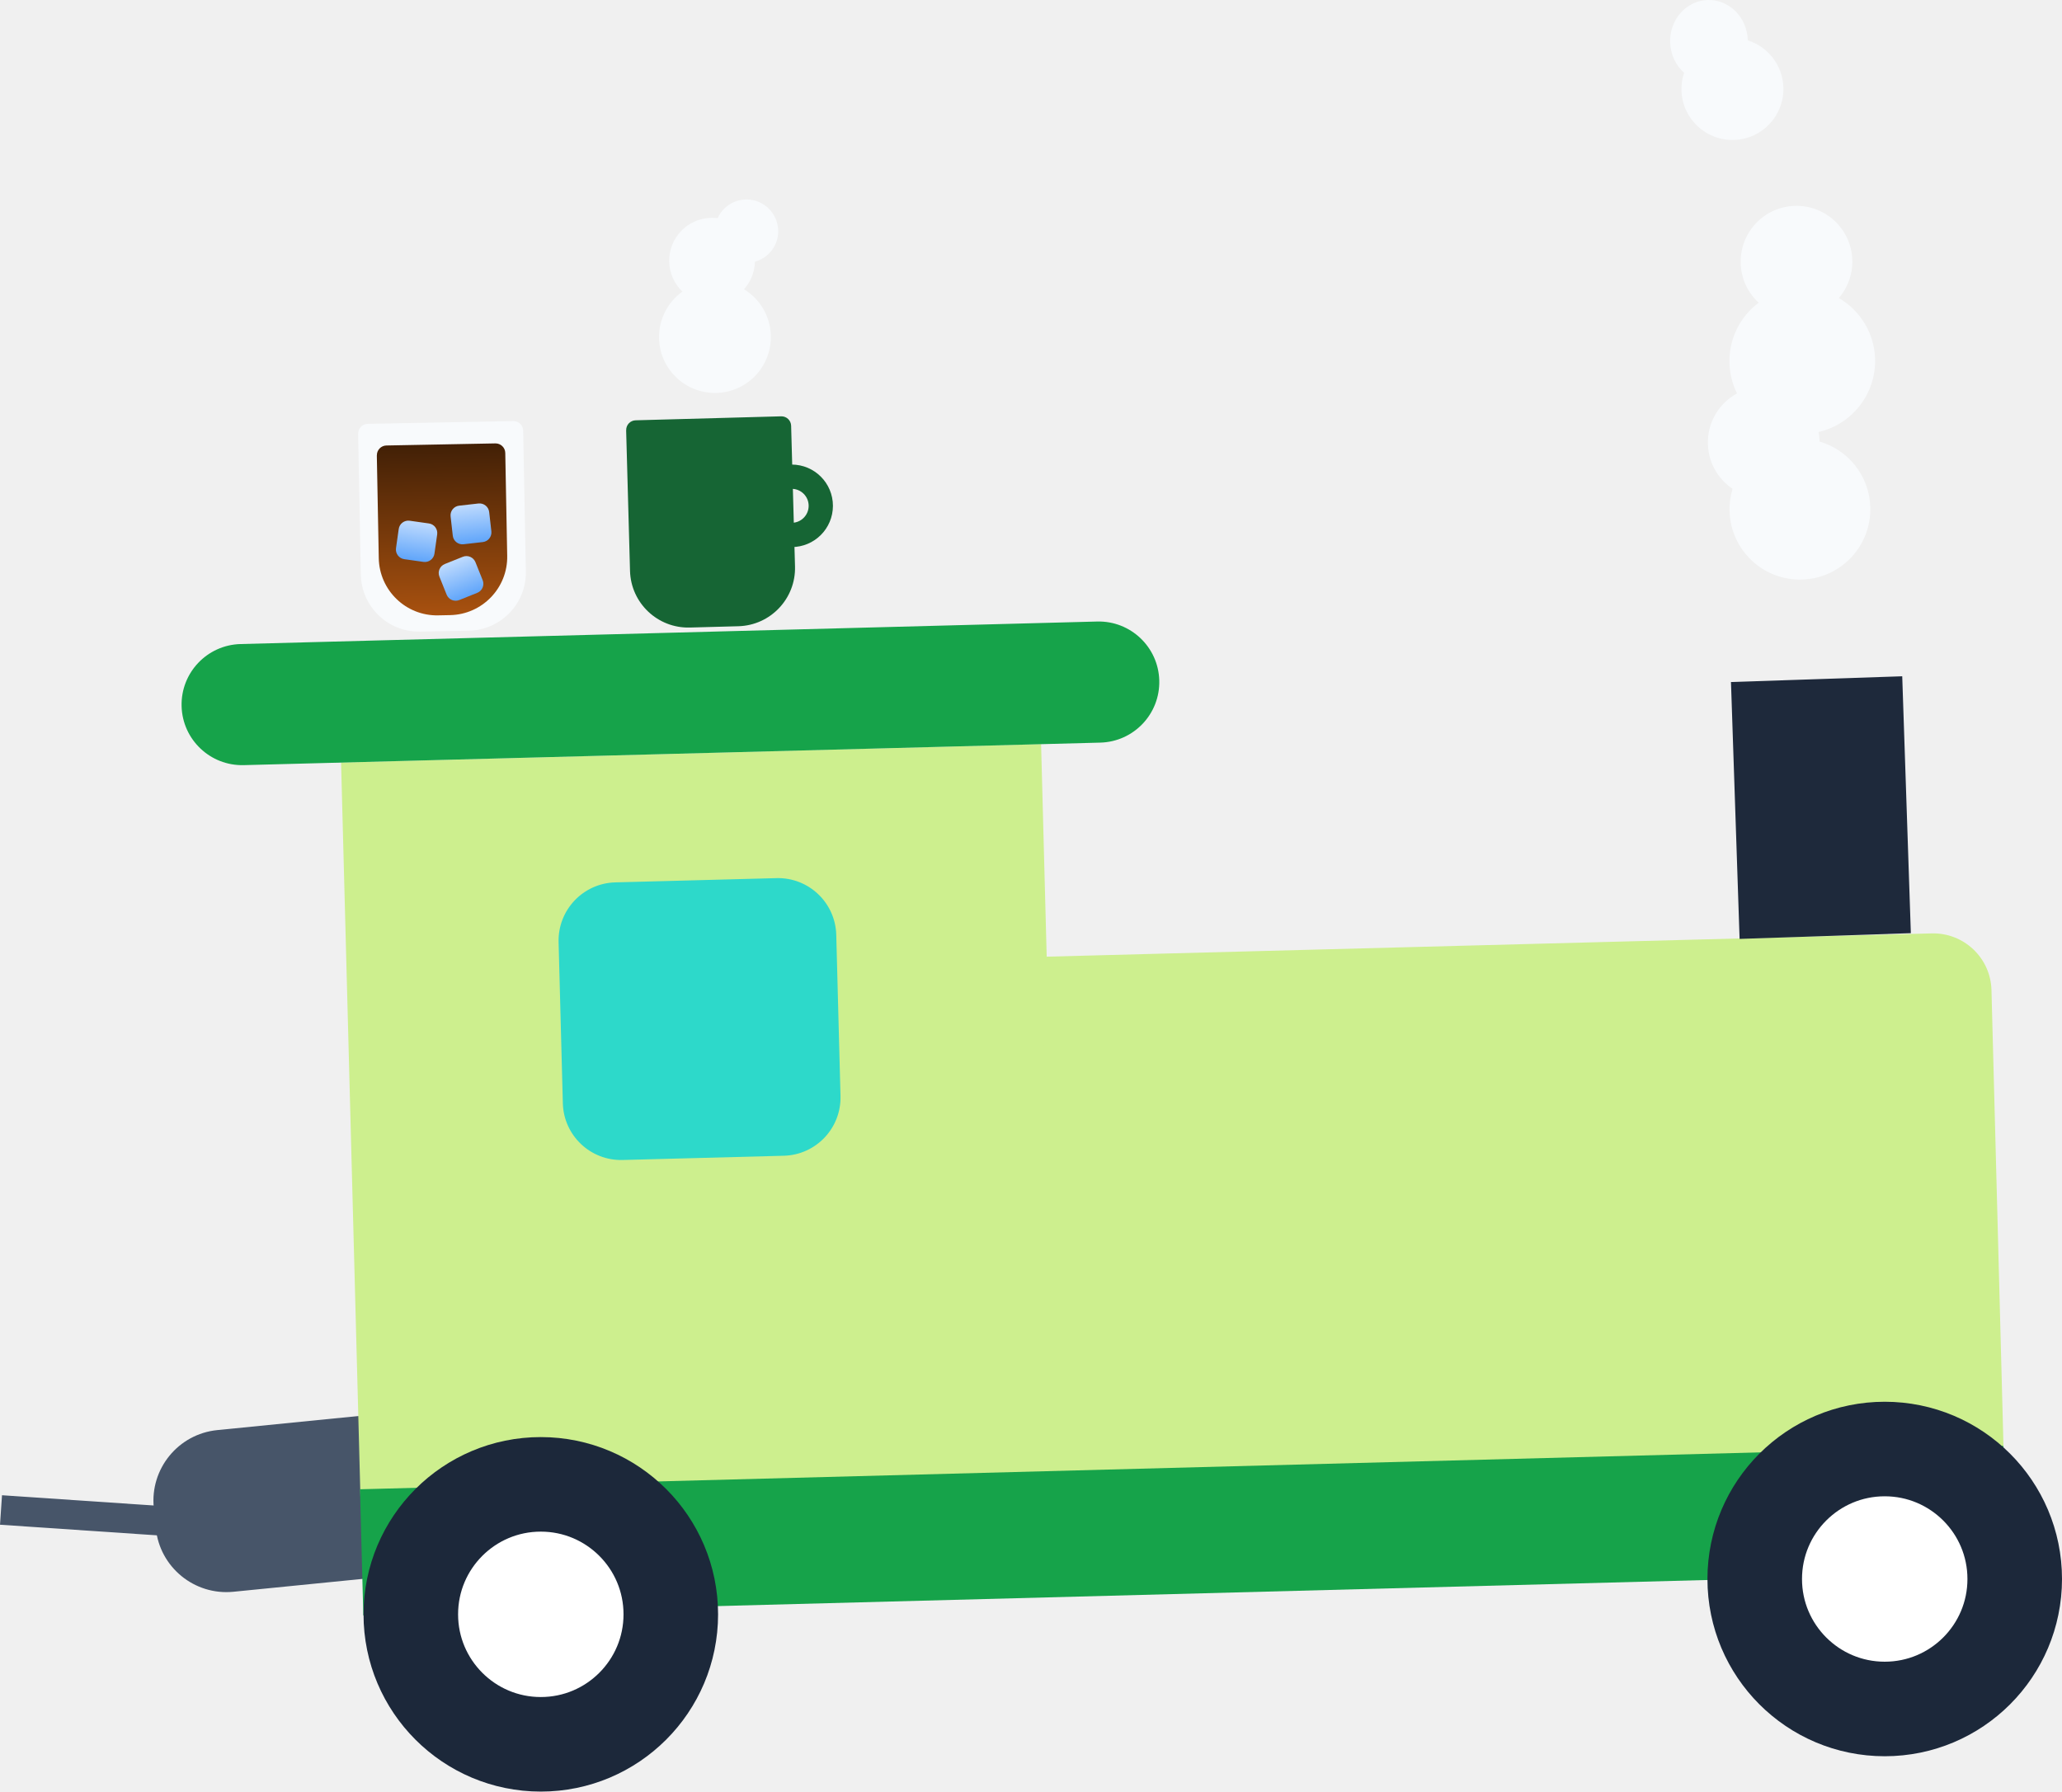
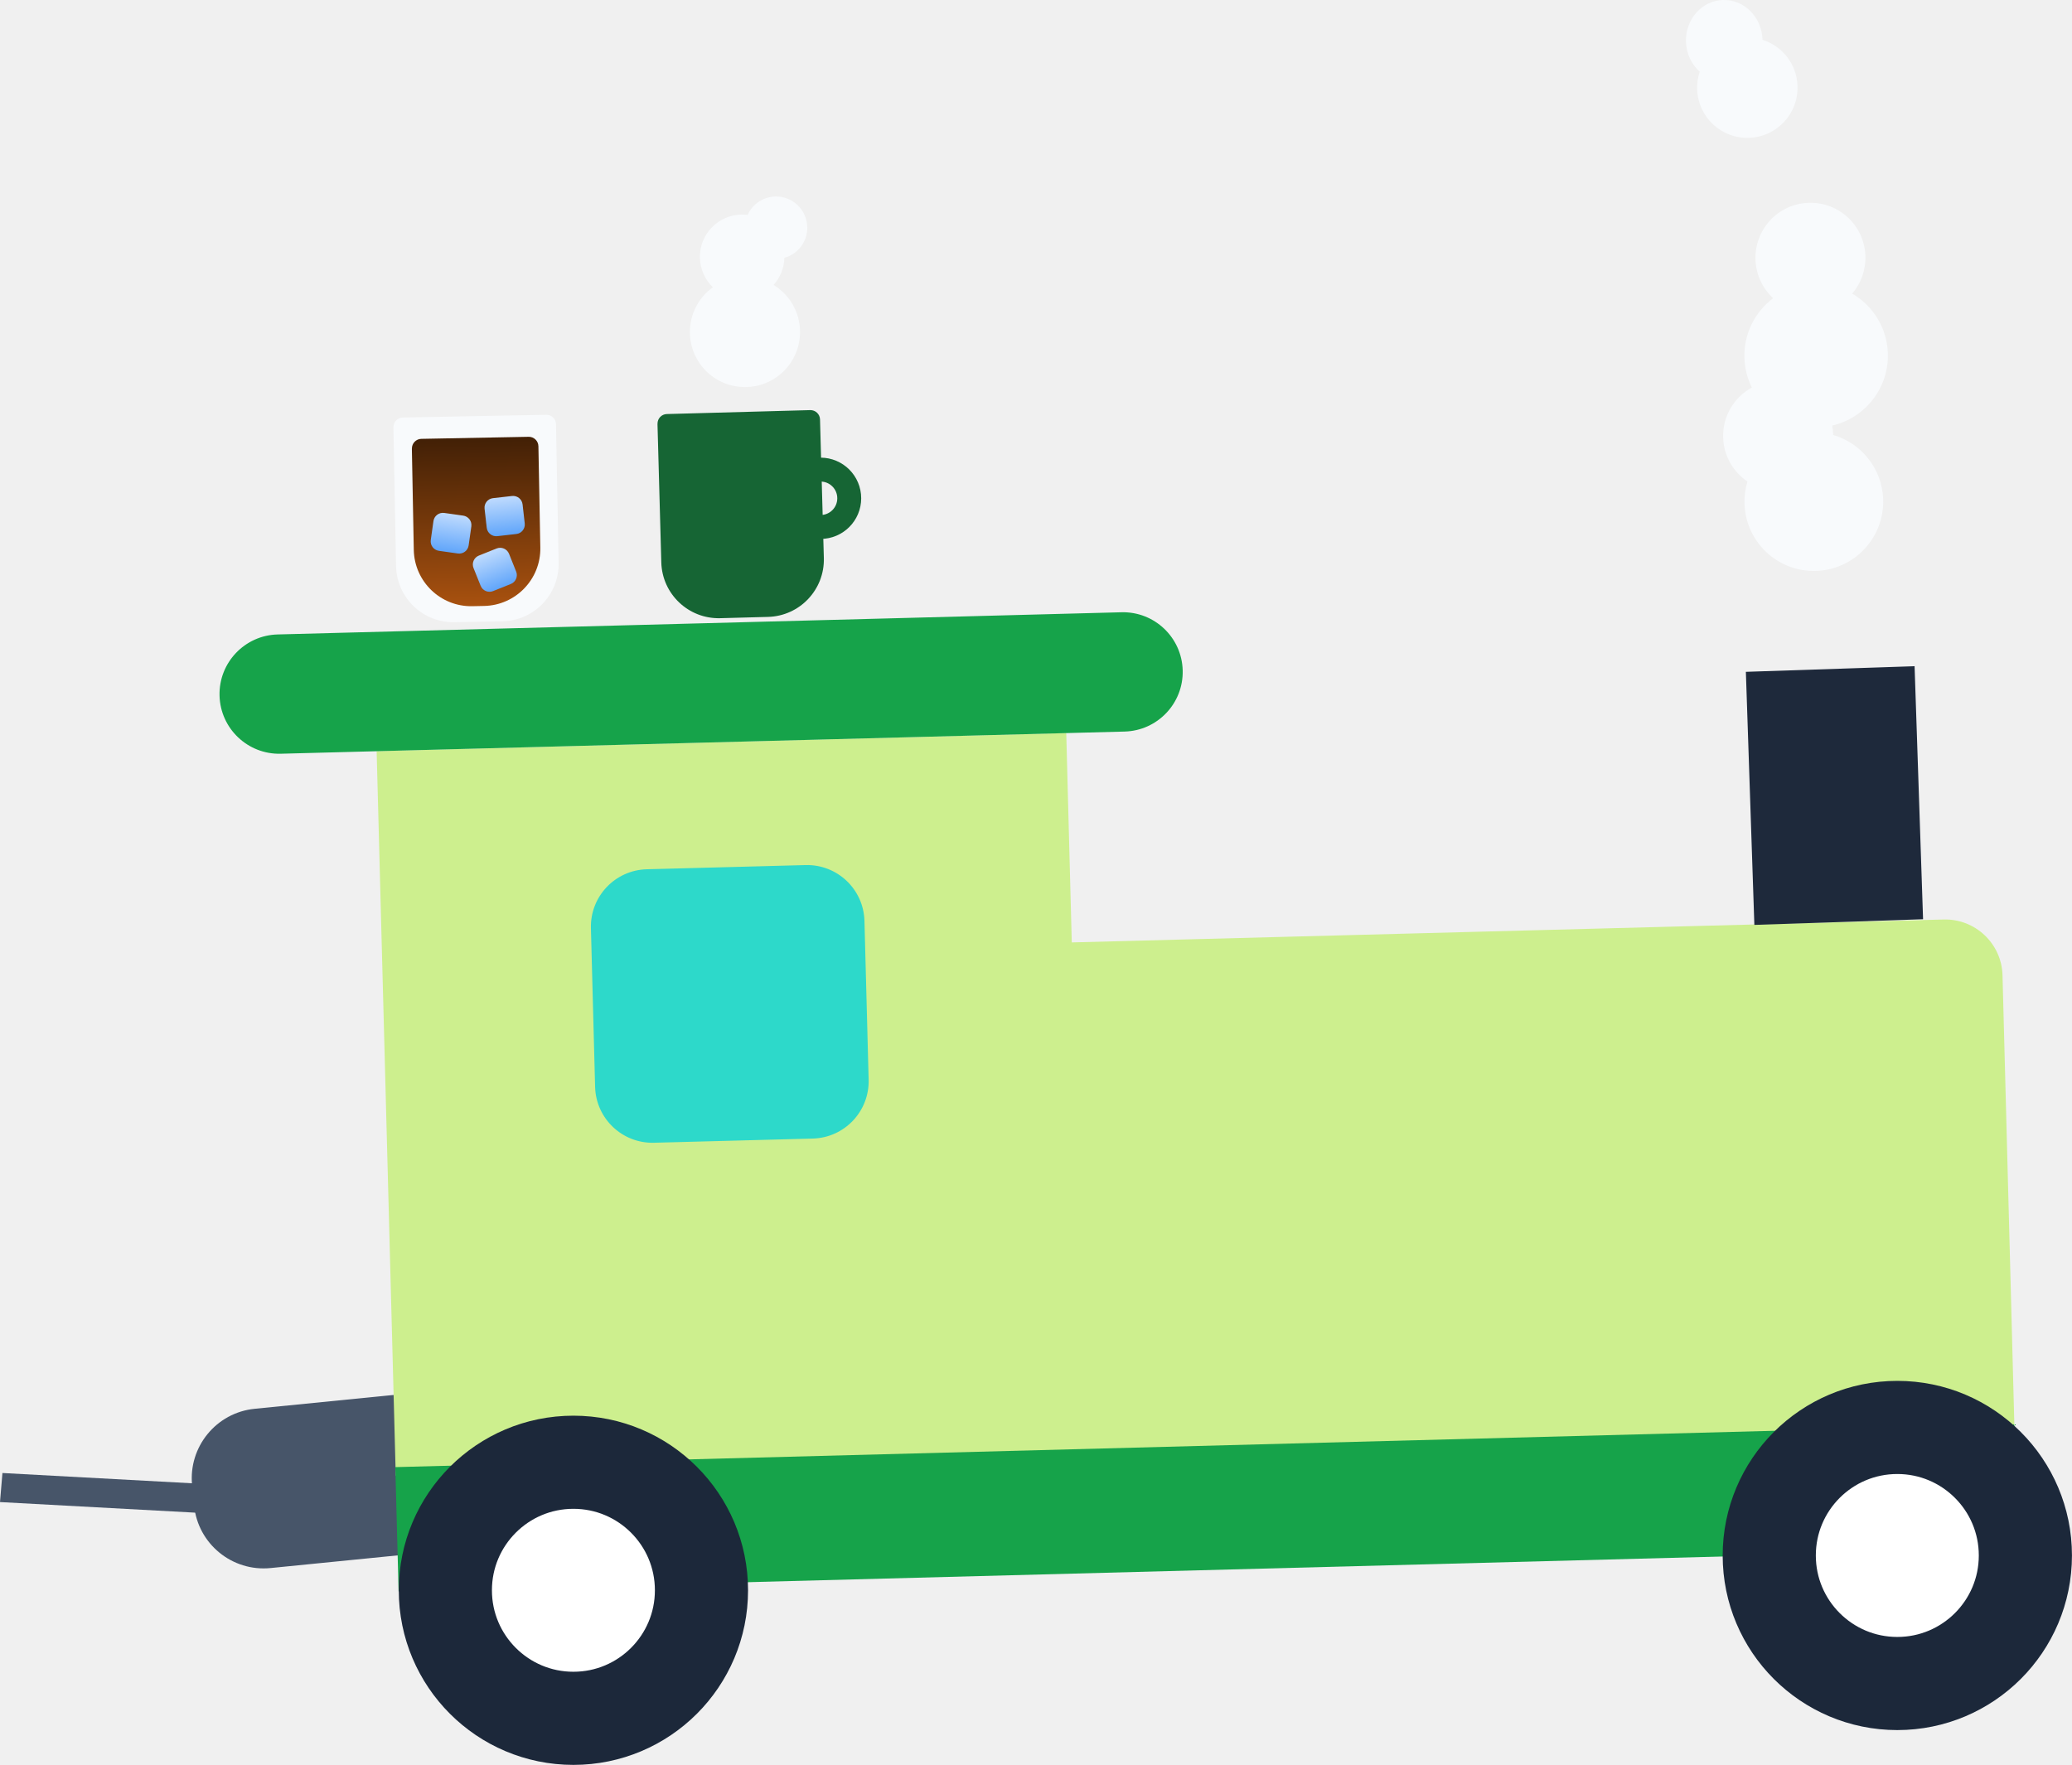
- <svg xmlns="http://www.w3.org/2000/svg" xmlns:xlink="http://www.w3.org/1999/xlink" id="_레이어_1" data-name="레이어 1" viewBox="0 0 424.79 369.14">
+ <svg xmlns="http://www.w3.org/2000/svg" xmlns:xlink="http://www.w3.org/1999/xlink" id="_레이어_1" data-name="레이어 1" viewBox="0 0 433.29 369.14">
  <defs>
    <style>
      .cls-1 {
        fill: url(#_무제_그라디언트_4-3);
      }

      .cls-2 {
        fill: url(#_무제_그라디언트_4);
      }

      .cls-3 {
        fill: #1e293b;
      }

      .cls-4 {
        fill: url(#_무제_그라디언트_2);
      }

      .cls-5 {
        fill: url(#_무제_그라디언트_4-2);
      }

      .cls-6 {
        fill: none;
        stroke: #166534;
        stroke-miterlimit: 4;
        stroke-width: 5px;
      }

      .cls-7 {
        fill: #16a34a;
      }

      .cls-8 {
        fill: #475569;
      }

      .cls-9 {
        fill: #cdef8e;
      }

      .cls-10 {
        fill: #2dd9ca;
      }

      .cls-11 {
        fill-rule: evenodd;
      }

      .cls-11, .cls-12 {
        fill: #f8fafc;
      }

      .cls-13 {
        fill: #166534;
      }

      .cls-14 {
        fill: #fff;
        stroke: #1c283a;
        stroke-miterlimit: 4;
        stroke-width: 19.48px;
      }
    </style>
-     <linearGradient id="_무제_그라디언트_2" data-name="무제 그라디언트 2" x1="90.83" y1="196.86" x2="91.5" y2="161.68" gradientTransform="translate(0 288.44) scale(1 -1)" gradientUnits="userSpaceOnUse">
+     <linearGradient id="_무제_그라디언트_2" data-name="무제 그라디언트 2" x1="99.33" y1="196.86" x2="100" y2="161.68" gradientTransform="translate(0 288.44) scale(1 -1)" gradientUnits="userSpaceOnUse">
      <stop offset="0" stop-color="#422006" />
      <stop offset="1" stop-color="#a8510f" />
    </linearGradient>
-     <linearGradient id="_무제_그라디언트_4" data-name="무제 그라디언트 4" x1="-41.37" y1="146.19" x2="-41.37" y2="138.19" gradientTransform="translate(136.35 261.36) scale(1 -1)" gradientUnits="userSpaceOnUse">
+     <linearGradient id="_무제_그라디언트_4" data-name="무제 그라디언트 4" x1="-32.87" y1="146.19" x2="-32.87" y2="138.19" gradientTransform="translate(136.35 261.36) scale(1 -1)" gradientUnits="userSpaceOnUse">
      <stop offset="0" stop-color="#bfdbfe" />
      <stop offset="1" stop-color="#60a5fa" />
    </linearGradient>
-     <linearGradient id="_무제_그라디언트_4-2" data-name="무제 그라디언트 4" x1="132.38" y1="203.42" x2="132.38" y2="195.42" gradientTransform="translate(-113.6 -20.86) rotate(90) scale(1 -1)" xlink:href="#_무제_그라디언트_4" />
-     <linearGradient id="_무제_그라디언트_4-3" data-name="무제 그라디언트 4" x1="57.76" y1="171.18" x2="57.76" y2="163.18" gradientTransform="translate(39.26 275.12) scale(1 -1)" xlink:href="#_무제_그라디언트_4" />
+     <linearGradient id="_무제_그라디언트_4-2" data-name="무제 그라디언트 4" x1="140.88" y1="203.42" x2="140.88" y2="195.42" gradientTransform="translate(-105.11 -29.35) rotate(90) scale(1 -1)" xlink:href="#_무제_그라디언트_4" />
+     <linearGradient id="_무제_그라디언트_4-3" data-name="무제 그라디언트 4" x1="66.26" y1="171.18" x2="66.26" y2="163.18" gradientTransform="translate(39.26 275.12) scale(1 -1)" xlink:href="#_무제_그라디언트_4" />
  </defs>
-   <path class="cls-8" d="M31.68,310.65c-.8-8.03,5.06-15.19,13.08-15.99l30.28-3.02,3.33,33.31-30.28,3.02c-8.03,.8-15.19-5.06-15.99-13.08l-.42-4.24Z" />
-   <rect class="cls-8" x="14.17" y="295.24" width="6.09" height="34.09" transform="translate(-295.52 308.37) rotate(-86.13)" />
-   <rect class="cls-9" x="72.22" y="155.2" width="144.26" height="151.56" transform="translate(-6.02 3.88) rotate(-1.51)" />
-   <path class="cls-9" d="M214.62,197.14l183.33-4.82c6.62-.17,12.14,5.05,12.31,11.68l2.52,95.71-195.32,5.14-2.83-107.7Z" />
-   <rect class="cls-10" x="115.49" y="181.37" width="57.22" height="57.22" rx="12" ry="12" transform="translate(-5.47 3.86) rotate(-1.51)" />
-   <rect class="cls-7" x="74.46" y="302.38" width="338.66" height="26" transform="translate(-8.24 6.54) rotate(-1.51)" />
-   <path class="cls-7" d="M49.56,132.7l176.46-4.64c6.89-.18,12.62,5.26,12.8,12.15h0c.18,6.89-5.26,12.62-12.15,12.8l-176.46,4.64c-6.89,.18-12.62-5.26-12.8-12.15h0c-.18-6.89,5.26-12.62,12.15-12.8Z" />
-   <circle class="cls-14" cx="111.41" cy="332.62" r="26.78" />
-   <circle class="cls-14" cx="388.27" cy="325.34" r="26.78" />
-   <path class="cls-11" d="M360.06,8.33s0-.07,0-.1c-.16-4.69-3.86-8.37-8.28-8.23-4.42,.15-7.87,4.07-7.71,8.76,.08,2.51,1.19,4.74,2.87,6.24-.39,1.16-.58,2.4-.54,3.69,.2,5.8,5.05,10.34,10.85,10.14,5.8-.19,10.34-5.05,10.14-10.85-.15-4.57-3.2-8.36-7.33-9.66Zm14.78,82.66c0-.07,0-.14,0-.21-.02-.6-.09-1.19-.2-1.77,6.86-1.57,11.88-7.83,11.64-15.13-.18-5.36-3.15-9.96-7.46-12.47,1.81-2.11,2.87-4.88,2.77-7.88-.21-6.35-5.53-11.32-11.88-11.11-6.35,.21-11.32,5.53-11.11,11.88,.11,3.2,1.51,6.06,3.7,8.07-3.79,2.84-6.18,7.43-6.01,12.52,.07,2.22,.63,4.3,1.55,6.17-3.7,2.02-6.15,5.99-6,10.49,.13,3.84,2.12,7.17,5.08,9.16-.45,1.48-.67,3.06-.61,4.7,.27,8,6.98,14.27,14.98,14,8-.27,14.27-6.97,14.01-14.98-.22-6.44-4.59-11.75-10.46-13.45Z" />
-   <path class="cls-11" d="M160.32,47.54c.04,3.04-2,5.62-4.8,6.38-.05,2.18-.89,4.16-2.25,5.68,3.27,1.99,5.48,5.58,5.53,9.69,.08,6.36-5,11.59-11.36,11.67-6.36,.08-11.59-5-11.67-11.36-.05-3.91,1.85-7.4,4.81-9.52-1.65-1.58-2.68-3.79-2.72-6.25-.06-4.88,3.84-8.88,8.71-8.95,.43,0,.85,.02,1.27,.07,1.01-2.24,3.25-3.81,5.86-3.85,3.6-.05,6.56,2.83,6.61,6.44Z" />
-   <rect class="cls-3" x="357.48" y="139.89" width="35.3" height="52.96" transform="translate(-5.37 12.69) rotate(-1.92)" />
-   <path class="cls-13" d="M129,88.65c-.03-1.1,.84-2.02,1.94-2.05l29.99-.82c1.1-.03,2.02,.84,2.05,1.94l.8,28.99c.18,6.62-5.04,12.14-11.67,12.32l-10,.27c-6.62,.18-12.14-5.04-12.32-11.67l-.8-28.99Z" />
-   <circle class="cls-6" cx="163.09" cy="104.22" r="6" />
-   <path class="cls-12" d="M73.79,89.37c-.02-1.1,.86-2.02,1.96-2.04l29.99-.57c1.1-.02,2.02,.86,2.04,1.96l.55,29c.13,6.63-5.14,12.1-11.77,12.23l-10,.19c-6.63,.13-12.1-5.14-12.23-11.77l-.55-29Z" />
-   <path class="cls-4" d="M77.64,93.83c-.02-1.1,.86-2.02,1.96-2.04l22.45-.43c1.1-.02,2.02,.86,2.04,1.96l.4,21.19c.13,6.63-5.14,12.1-11.77,12.23l-2.46,.05c-6.63,.13-12.1-5.14-12.23-11.77l-.4-21.19Z" />
-   <rect class="cls-2" x="90.98" y="115.17" width="8" height="8" rx="2" ry="2" transform="translate(-37.53 43.92) rotate(-21.85)" />
-   <rect class="cls-5" x="81.82" y="107.52" width="8" height="8" rx="2" ry="2" transform="translate(-36.63 180.87) rotate(-81.94)" />
-   <rect class="cls-1" x="93.02" y="103.95" width="8" height="8" rx="2" ry="2" transform="translate(-11.54 11.61) rotate(-6.47)" />
+   <path class="cls-8" d="M40.17,310.65c-.8-8.03,5.06-15.19,13.08-15.99l30.28-3.02,3.33,33.31-30.28,3.02c-8.03,.8-15.19-5.06-15.99-13.08l-.42-4.24Z" />
+   <polygon class="cls-8" points=".51 308.09 42.92 310.39 42.4 316.47 0 314.17 .51 308.09" />
+   <rect class="cls-9" x="80.72" y="155.2" width="144.26" height="151.56" transform="translate(-6.02 4.1) rotate(-1.51)" />
+   <path class="cls-9" d="M223.12,197.14l183.33-4.82c6.62-.17,12.14,5.05,12.31,11.68l2.52,95.71-195.32,5.14-2.83-107.7Z" />
+   <rect class="cls-10" x="123.99" y="181.37" width="57.22" height="57.22" rx="12" ry="12" transform="translate(-5.47 4.09) rotate(-1.51)" />
+   <rect class="cls-7" x="82.96" y="302.38" width="338.66" height="26" transform="translate(-8.23 6.77) rotate(-1.51)" />
+   <path class="cls-7" d="M58.06,132.7l176.46-4.64c6.89-.18,12.62,5.26,12.8,12.15h0c.18,6.89-5.26,12.62-12.15,12.8l-176.46,4.64c-6.89,.18-12.62-5.26-12.8-12.15h0c-.18-6.89,5.26-12.62,12.15-12.8Z" />
+   <circle class="cls-14" cx="119.91" cy="332.62" r="26.78" />
+   <circle class="cls-14" cx="396.76" cy="325.34" r="26.78" />
+   <path class="cls-11" d="M368.56,8.33s0-.07,0-.1c-.16-4.69-3.86-8.37-8.28-8.23-4.42,.15-7.87,4.07-7.71,8.76,.08,2.51,1.19,4.74,2.87,6.24-.39,1.16-.58,2.4-.54,3.69,.2,5.8,5.05,10.34,10.85,10.14,5.8-.19,10.34-5.05,10.14-10.85-.15-4.57-3.2-8.36-7.33-9.66Zm14.78,82.66c0-.07,0-.14,0-.21-.02-.6-.09-1.19-.2-1.77,6.86-1.57,11.88-7.83,11.64-15.13-.18-5.36-3.15-9.96-7.46-12.47,1.81-2.11,2.87-4.88,2.77-7.88-.21-6.35-5.53-11.32-11.88-11.11-6.35,.21-11.32,5.53-11.11,11.88,.11,3.2,1.51,6.06,3.7,8.07-3.79,2.84-6.18,7.43-6.01,12.52,.07,2.22,.63,4.3,1.55,6.17-3.7,2.02-6.15,5.99-6,10.49,.13,3.84,2.12,7.17,5.08,9.16-.45,1.48-.67,3.06-.61,4.7,.27,8,6.98,14.27,14.98,14,8-.27,14.27-6.97,14.01-14.98-.22-6.44-4.59-11.75-10.46-13.45Z" />
+   <path class="cls-11" d="M168.82,47.54c.04,3.04-2,5.62-4.8,6.38-.05,2.18-.89,4.16-2.25,5.68,3.27,1.99,5.48,5.58,5.53,9.69,.08,6.36-5,11.59-11.36,11.67-6.36,.08-11.59-5-11.67-11.36-.05-3.91,1.85-7.4,4.81-9.52-1.65-1.58-2.68-3.79-2.72-6.25-.06-4.88,3.84-8.88,8.71-8.95,.43,0,.85,.02,1.27,.07,1.01-2.24,3.25-3.81,5.86-3.85,3.6-.05,6.56,2.83,6.61,6.44Z" />
+   <rect class="cls-3" x="365.98" y="139.89" width="35.3" height="52.96" transform="translate(-5.37 12.97) rotate(-1.92)" />
+   <path class="cls-13" d="M137.5,88.65c-.03-1.1,.84-2.02,1.94-2.05l29.99-.82c1.1-.03,2.02,.84,2.05,1.94l.8,28.99c.18,6.62-5.04,12.14-11.67,12.32l-10,.27c-6.62,.18-12.14-5.04-12.32-11.67l-.8-28.99Z" />
+   <circle class="cls-6" cx="171.59" cy="104.22" r="6" />
+   <path class="cls-12" d="M82.28,89.37c-.02-1.1,.86-2.02,1.96-2.04l29.99-.57c1.1-.02,2.02,.86,2.04,1.96l.55,29c.13,6.63-5.14,12.1-11.77,12.23l-10,.19c-6.63,.13-12.1-5.14-12.23-11.77l-.55-29Z" />
+   <path class="cls-4" d="M86.14,93.83c-.02-1.1,.86-2.02,1.96-2.04l22.45-.43c1.1-.02,2.02,.86,2.04,1.96l.4,21.19c.13,6.63-5.14,12.1-11.77,12.23l-2.46,.05c-6.63,.13-12.1-5.14-12.23-11.77l-.4-21.19Z" />
+   <rect class="cls-2" x="99.48" y="115.17" width="8" height="8" rx="2" ry="2" transform="translate(-36.92 47.08) rotate(-21.85)" />
+   <rect class="cls-5" x="90.32" y="107.52" width="8" height="8" rx="2" ry="2" transform="translate(-29.32 189.28) rotate(-81.94)" />
+   <rect class="cls-1" x="101.52" y="103.95" width="8" height="8" rx="2" ry="2" transform="translate(-11.48 12.57) rotate(-6.47)" />
</svg>
